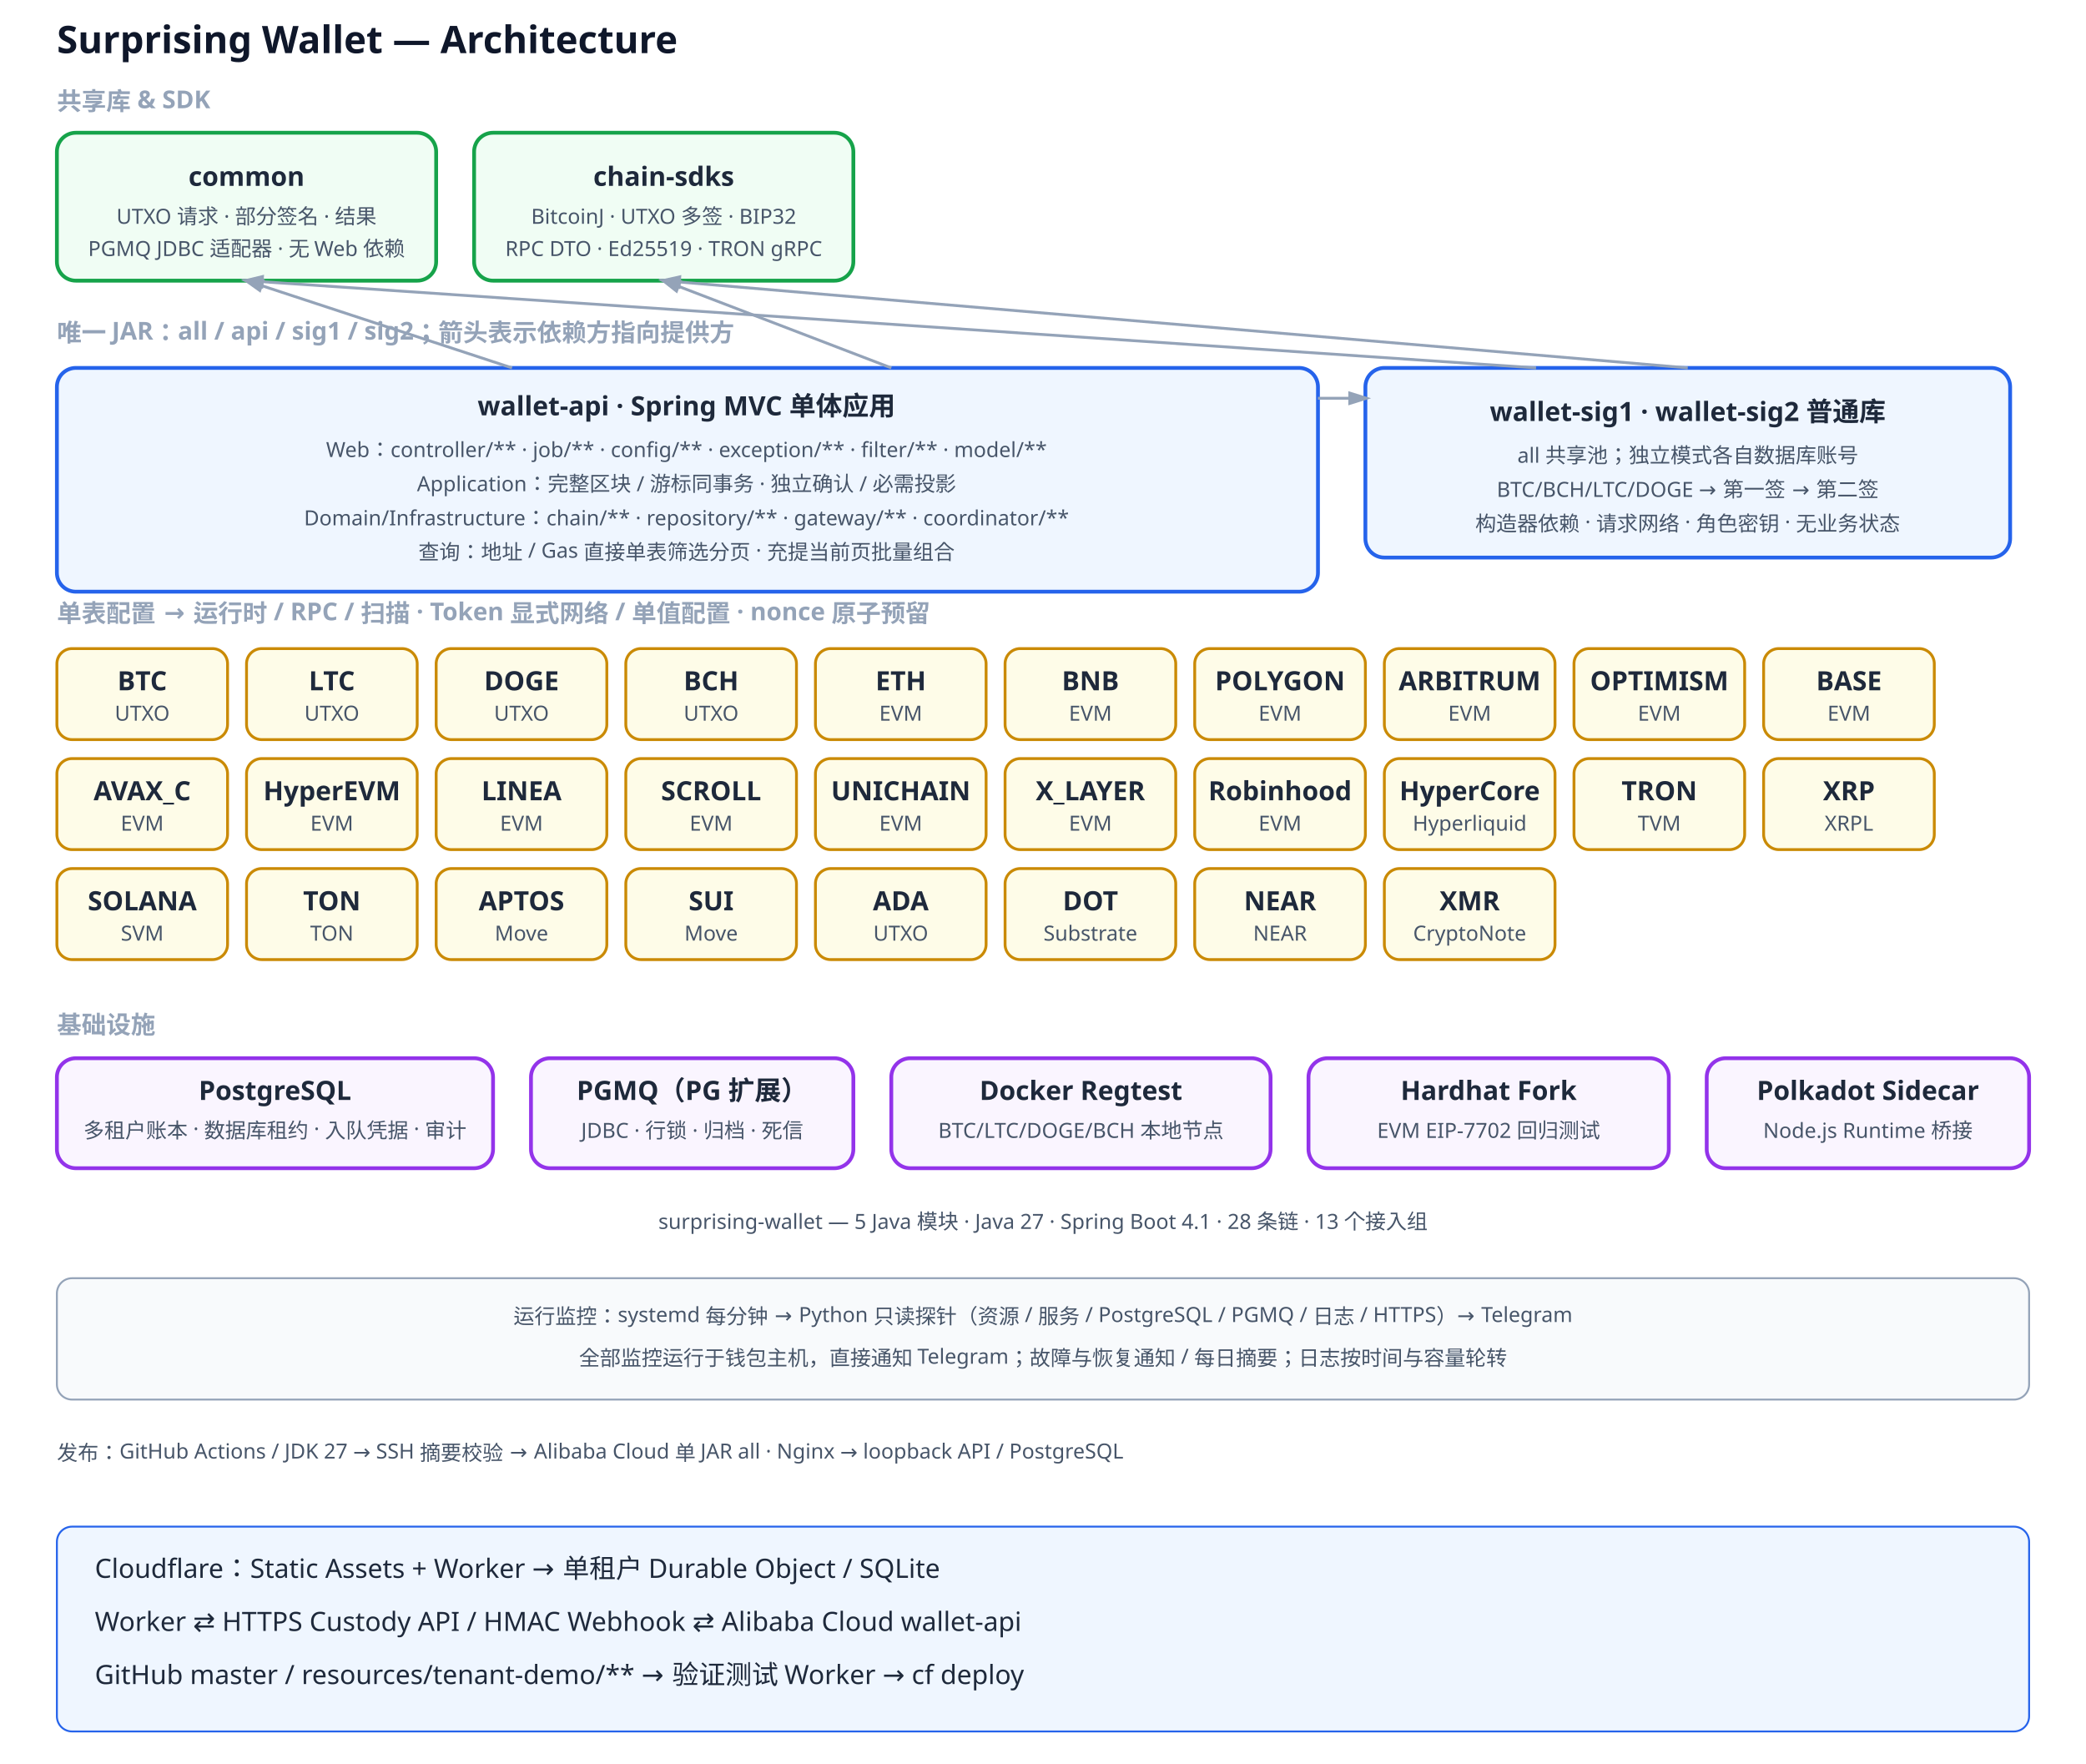
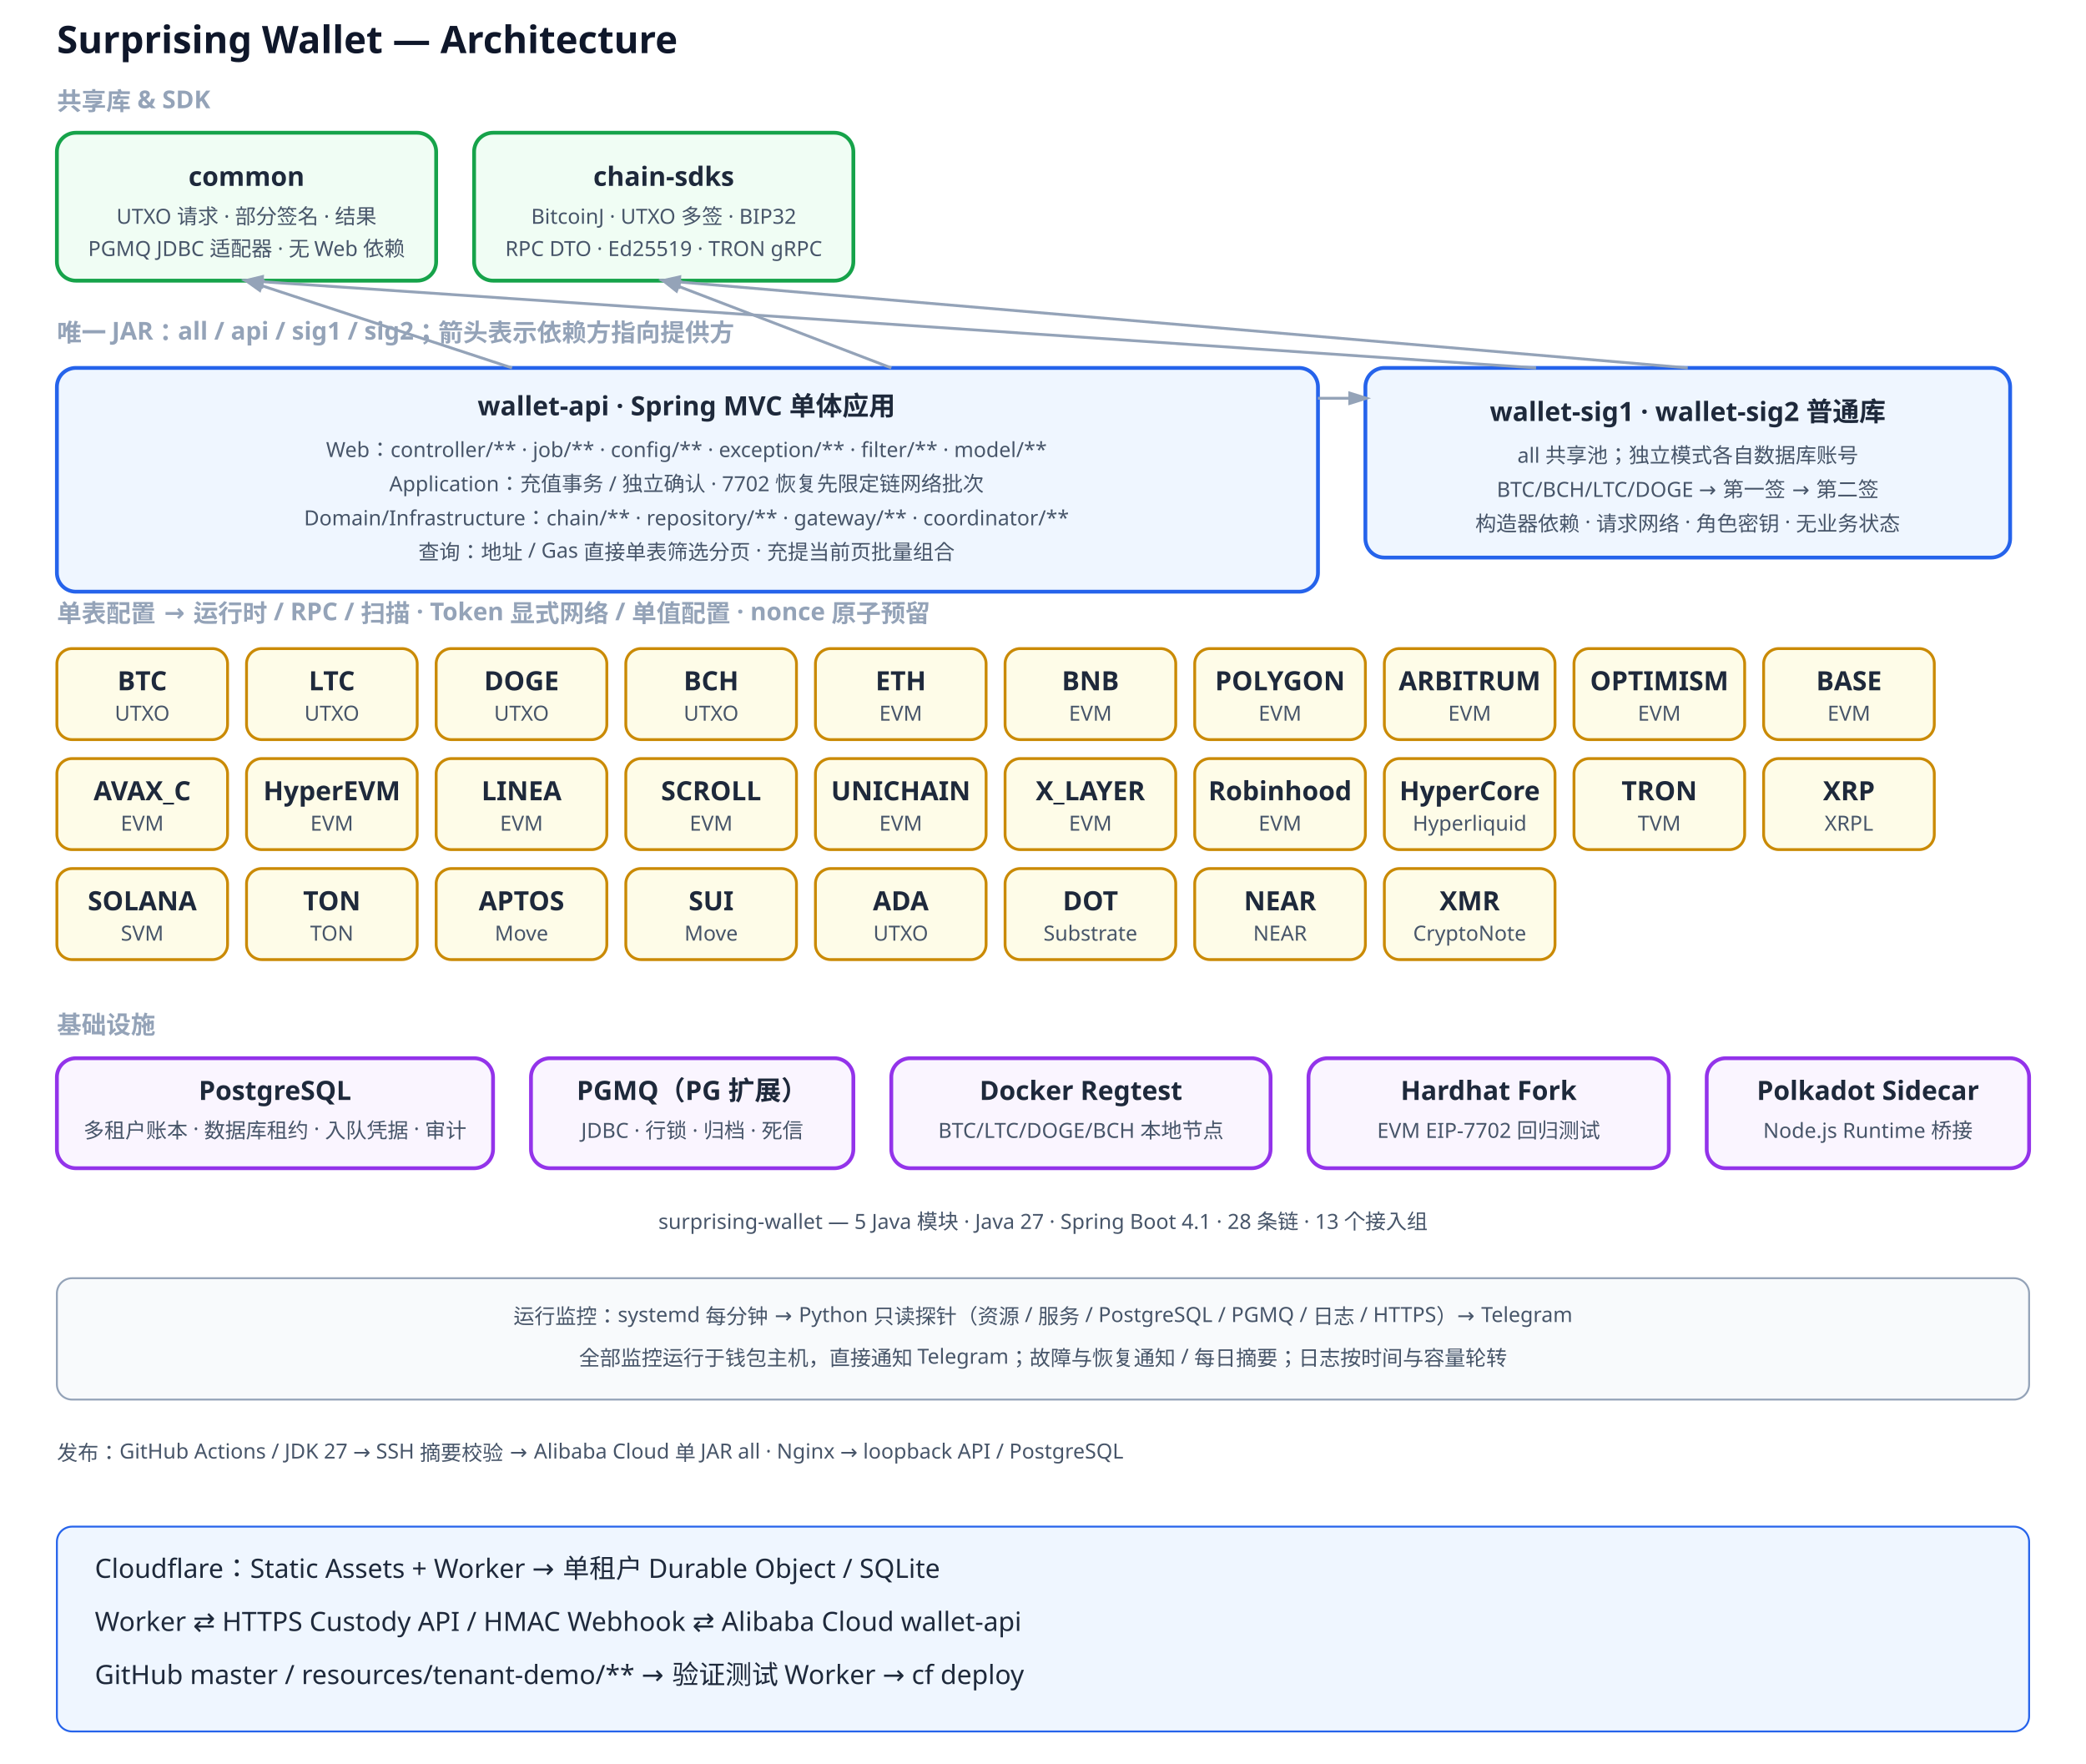
<svg xmlns="http://www.w3.org/2000/svg" width="1100" height="930" viewBox="0 0 1100 930">
  <style>
    .svc   { fill: #eff6ff; stroke: #2563eb; stroke-width: 2; rx: 10; }
    .lib   { fill: #f0fdf4; stroke: #16a34a; stroke-width: 2; rx: 10; }
    .chain { fill: #fefce8; stroke: #ca8a04; stroke-width: 1.5; rx: 8; }
    .infra { fill: #faf5ff; stroke: #9333ea; stroke-width: 2; rx: 10; }
    .label { font: 14px sans-serif; font-weight: 700; fill: #1e293b; }
    .desc  { font: 11px sans-serif; fill: #475569; }
    .title { font: 20px sans-serif; font-weight: 700; fill: #0f172a; }
    .sep   { font: 13px sans-serif; font-weight: 600; fill: #94a3b8; }
    .arrow { stroke: #94a3b8; stroke-width: 1.5; marker-end: url(#arr); }
  </style>
  <defs>
    <marker id="arr" markerWidth="8" markerHeight="8" refX="6" refY="2.5" orient="auto" markerUnits="strokeWidth">
      <path d="M0,0 L0,5 L8,2.5 z" fill="#94a3b8" />
    </marker>
  </defs>
  <text x="30" y="28" class="title">Surprising Wallet —  Architecture</text>
  <text x="30" y="58" class="sep"> 共享库 &amp; SDK</text>
  <rect x="30" y="70" width="200" height="78" class="lib" />
  <text x="130" y="98" text-anchor="middle" class="label">common</text>
  <text x="130" y="118" text-anchor="middle" class="desc">UTXO 请求 · 部分签名 · 结果</text>
  <text x="130" y="135" text-anchor="middle" class="desc">PGMQ JDBC 适配器 · 无 Web 依赖</text>
  <rect x="250" y="70" width="200" height="78" class="lib" />
  <text x="350" y="98" text-anchor="middle" class="label">chain-sdks</text>
  <text x="350" y="118" text-anchor="middle" class="desc">BitcoinJ · UTXO 多签 · BIP32</text>
  <text x="350" y="135" text-anchor="middle" class="desc">RPC DTO · Ed25519 · TRON gRPC</text>
  <text x="30" y="180" class="sep"> 唯一 JAR：all / api / sig1 / sig2；箭头表示依赖方指向提供方</text>
  <rect x="30" y="194" width="665" height="118" class="svc" />
  <text x="362" y="219" text-anchor="middle" class="label">wallet-api · Spring MVC 单体应用</text>
  <text x="362" y="241" text-anchor="middle" class="desc">Web：controller/** · job/** · config/** · exception/** · filter/** · model/**</text>
-   <text x="362" y="259" text-anchor="middle" class="desc">Application：完整区块 / 游标同事务 · 独立确认 / 必需投影</text>
+   <text x="362" y="259" text-anchor="middle" class="desc">Application：充值事务 / 独立确认 · 7702 恢复先限定链网络批次</text>
  <text x="362" y="277" text-anchor="middle" class="desc">Domain/Infrastructure：chain/** · repository/** · gateway/** · coordinator/**</text>
  <text x="362" y="295" text-anchor="middle" class="desc">查询：地址 / Gas 直接单表筛选分页 · 充提当前页批量组合</text>
  <rect x="720" y="194" width="340" height="100" class="svc" />
  <text x="890" y="222" text-anchor="middle" class="label">wallet-sig1 · wallet-sig2 普通库</text>
  <text x="890" y="244" text-anchor="middle" class="desc">all 共享池；独立模式各自数据库账号</text>
  <text x="890" y="262" text-anchor="middle" class="desc">BTC/BCH/LTC/DOGE → 第一签 → 第二签</text>
  <text x="890" y="280" text-anchor="middle" class="desc">构造器依赖 · 请求网络 · 角色密钥 · 无业务状态</text>
  <line x1="695" y1="210" x2="720" y2="210" class="arrow" />
  <line x1="270" y1="194" x2="130" y2="148" class="arrow" />
  <line x1="470" y1="194" x2="350" y2="148" class="arrow" />
  <line x1="810" y1="194" x2="130" y2="148" class="arrow" />
  <line x1="890" y1="194" x2="350" y2="148" class="arrow" />
  <text x="30" y="328" class="sep"> 单表配置 → 运行时 / RPC / 扫描 · Token 显式网络 / 单值配置 · nonce 原子预留</text>
  <rect x="30" y="342" width="90" height="48" class="chain" />
  <text x="75" y="364" text-anchor="middle" class="label">BTC</text>
  <text x="75" y="380" text-anchor="middle" class="desc">UTXO</text>
  <rect x="130" y="342" width="90" height="48" class="chain" />
  <text x="175" y="364" text-anchor="middle" class="label">LTC</text>
  <text x="175" y="380" text-anchor="middle" class="desc">UTXO</text>
  <rect x="230" y="342" width="90" height="48" class="chain" />
  <text x="275" y="364" text-anchor="middle" class="label">DOGE</text>
  <text x="275" y="380" text-anchor="middle" class="desc">UTXO</text>
  <rect x="330" y="342" width="90" height="48" class="chain" />
  <text x="375" y="364" text-anchor="middle" class="label">BCH</text>
  <text x="375" y="380" text-anchor="middle" class="desc">UTXO</text>
  <rect x="430" y="342" width="90" height="48" class="chain" />
  <text x="475" y="364" text-anchor="middle" class="label">ETH</text>
  <text x="475" y="380" text-anchor="middle" class="desc">EVM</text>
  <rect x="530" y="342" width="90" height="48" class="chain" />
  <text x="575" y="364" text-anchor="middle" class="label">BNB</text>
  <text x="575" y="380" text-anchor="middle" class="desc">EVM</text>
  <rect x="630" y="342" width="90" height="48" class="chain" />
  <text x="675" y="364" text-anchor="middle" class="label">POLYGON</text>
  <text x="675" y="380" text-anchor="middle" class="desc">EVM</text>
  <rect x="730" y="342" width="90" height="48" class="chain" />
  <text x="775" y="364" text-anchor="middle" class="label">ARBITRUM</text>
  <text x="775" y="380" text-anchor="middle" class="desc">EVM</text>
  <rect x="830" y="342" width="90" height="48" class="chain" />
  <text x="875" y="364" text-anchor="middle" class="label">OPTIMISM</text>
  <text x="875" y="380" text-anchor="middle" class="desc">EVM</text>
  <rect x="930" y="342" width="90" height="48" class="chain" />
  <text x="975" y="364" text-anchor="middle" class="label">BASE</text>
  <text x="975" y="380" text-anchor="middle" class="desc">EVM</text>
  <rect x="30" y="400" width="90" height="48" class="chain" />
  <text x="75" y="422" text-anchor="middle" class="label">AVAX_C</text>
  <text x="75" y="438" text-anchor="middle" class="desc">EVM</text>
  <rect x="130" y="400" width="90" height="48" class="chain" />
  <text x="175" y="422" text-anchor="middle" class="label">HyperEVM</text>
  <text x="175" y="438" text-anchor="middle" class="desc">EVM</text>
  <rect x="230" y="400" width="90" height="48" class="chain" />
  <text x="275" y="422" text-anchor="middle" class="label">LINEA</text>
  <text x="275" y="438" text-anchor="middle" class="desc">EVM</text>
  <rect x="330" y="400" width="90" height="48" class="chain" />
  <text x="375" y="422" text-anchor="middle" class="label">SCROLL</text>
  <text x="375" y="438" text-anchor="middle" class="desc">EVM</text>
  <rect x="430" y="400" width="90" height="48" class="chain" />
  <text x="475" y="422" text-anchor="middle" class="label">UNICHAIN</text>
  <text x="475" y="438" text-anchor="middle" class="desc">EVM</text>
  <rect x="530" y="400" width="90" height="48" class="chain" />
  <text x="575" y="422" text-anchor="middle" class="label">X_LAYER</text>
  <text x="575" y="438" text-anchor="middle" class="desc">EVM</text>
  <rect x="630" y="400" width="90" height="48" class="chain" />
  <text x="675" y="422" text-anchor="middle" class="label">Robinhood</text>
  <text x="675" y="438" text-anchor="middle" class="desc">EVM</text>
  <rect x="730" y="400" width="90" height="48" class="chain" />
  <text x="775" y="422" text-anchor="middle" class="label">HyperCore</text>
  <text x="775" y="438" text-anchor="middle" class="desc">Hyperliquid</text>
  <rect x="830" y="400" width="90" height="48" class="chain" />
  <text x="875" y="422" text-anchor="middle" class="label">TRON</text>
  <text x="875" y="438" text-anchor="middle" class="desc">TVM</text>
  <rect x="930" y="400" width="90" height="48" class="chain" />
  <text x="975" y="422" text-anchor="middle" class="label">XRP</text>
  <text x="975" y="438" text-anchor="middle" class="desc">XRPL</text>
  <rect x="30" y="458" width="90" height="48" class="chain" />
  <text x="75" y="480" text-anchor="middle" class="label">SOLANA</text>
  <text x="75" y="496" text-anchor="middle" class="desc">SVM</text>
  <rect x="130" y="458" width="90" height="48" class="chain" />
  <text x="175" y="480" text-anchor="middle" class="label">TON</text>
  <text x="175" y="496" text-anchor="middle" class="desc">TON</text>
  <rect x="230" y="458" width="90" height="48" class="chain" />
  <text x="275" y="480" text-anchor="middle" class="label">APTOS</text>
  <text x="275" y="496" text-anchor="middle" class="desc">Move</text>
  <rect x="330" y="458" width="90" height="48" class="chain" />
  <text x="375" y="480" text-anchor="middle" class="label">SUI</text>
  <text x="375" y="496" text-anchor="middle" class="desc">Move</text>
  <rect x="430" y="458" width="90" height="48" class="chain" />
  <text x="475" y="480" text-anchor="middle" class="label">ADA</text>
  <text x="475" y="496" text-anchor="middle" class="desc">UTXO</text>
  <rect x="530" y="458" width="90" height="48" class="chain" />
  <text x="575" y="480" text-anchor="middle" class="label">DOT</text>
  <text x="575" y="496" text-anchor="middle" class="desc">Substrate</text>
  <rect x="630" y="458" width="90" height="48" class="chain" />
  <text x="675" y="480" text-anchor="middle" class="label">NEAR</text>
  <text x="675" y="496" text-anchor="middle" class="desc">NEAR</text>
  <rect x="730" y="458" width="90" height="48" class="chain" />
  <text x="775" y="480" text-anchor="middle" class="label">XMR</text>
  <text x="775" y="496" text-anchor="middle" class="desc">CryptoNote</text>
  <text x="30" y="545" class="sep"> 基础设施</text>
  <rect x="30" y="558" width="230" height="58" class="infra" />
  <text x="145" y="580" text-anchor="middle" class="label">PostgreSQL</text>
  <text x="145" y="600" text-anchor="middle" class="desc">多租户账本 · 数据库租约 · 入队凭据 · 审计</text>
  <rect x="280" y="558" width="170" height="58" class="infra" />
  <text x="365" y="580" text-anchor="middle" class="label">PGMQ（PG 扩展）</text>
  <text x="365" y="600" text-anchor="middle" class="desc">JDBC · 行锁 · 归档 · 死信</text>
  <rect x="470" y="558" width="200" height="58" class="infra" />
  <text x="570" y="580" text-anchor="middle" class="label">Docker Regtest</text>
  <text x="570" y="600" text-anchor="middle" class="desc">BTC/LTC/DOGE/BCH 本地节点</text>
  <rect x="690" y="558" width="190" height="58" class="infra" />
  <text x="785" y="580" text-anchor="middle" class="label">Hardhat Fork</text>
  <text x="785" y="600" text-anchor="middle" class="desc">EVM EIP-7702 回归测试</text>
  <rect x="900" y="558" width="170" height="58" class="infra" />
  <text x="985" y="580" text-anchor="middle" class="label">Polkadot Sidecar</text>
  <text x="985" y="600" text-anchor="middle" class="desc">Node.js Runtime 桥接</text>
  <text x="550" y="648" text-anchor="middle" class="desc" fill="#94a3b8" font-size="11">surprising-wallet — 5 Java 模块 · Java 27 · Spring Boot 4.1 · 28 条链 · 13 个接入组</text>
  <text x="30" y="770" class="desc">发布：GitHub Actions / JDK 27 → SSH 摘要校验 → Alibaba Cloud 单 JAR all · Nginx → loopback API / PostgreSQL</text>
  <rect x="30" y="674" width="1040" height="64" fill="#f8fafc" stroke="#94a3b8" rx="8" />
  <text x="550" y="698" text-anchor="middle" class="desc">运行监控：systemd 每分钟 → Python 只读探针（资源 / 服务 / PostgreSQL / PGMQ / 日志 / HTTPS）→ Telegram</text>
  <text x="550" y="720" text-anchor="middle" class="desc">全部监控运行于钱包主机，直接通知 Telegram；故障与恢复通知 / 每日摘要；日志按时间与容量轮转</text>
  <rect x="30" y="805" width="1040" height="108" rx="8" fill="#eff6ff" stroke="#2563eb" />
  <text x="50" y="832" style="font:14px sans-serif;fill:#1e293b">Cloudflare：Static Assets + Worker → 单租户 Durable Object / SQLite</text>
  <text x="50" y="860" style="font:14px sans-serif;fill:#1e293b">Worker ⇄ HTTPS Custody API / HMAC Webhook ⇄ Alibaba Cloud wallet-api</text>
  <text x="50" y="888" style="font:14px sans-serif;fill:#1e293b">GitHub master / resources/tenant-demo/** → 验证测试 Worker → cf deploy</text>
</svg>
